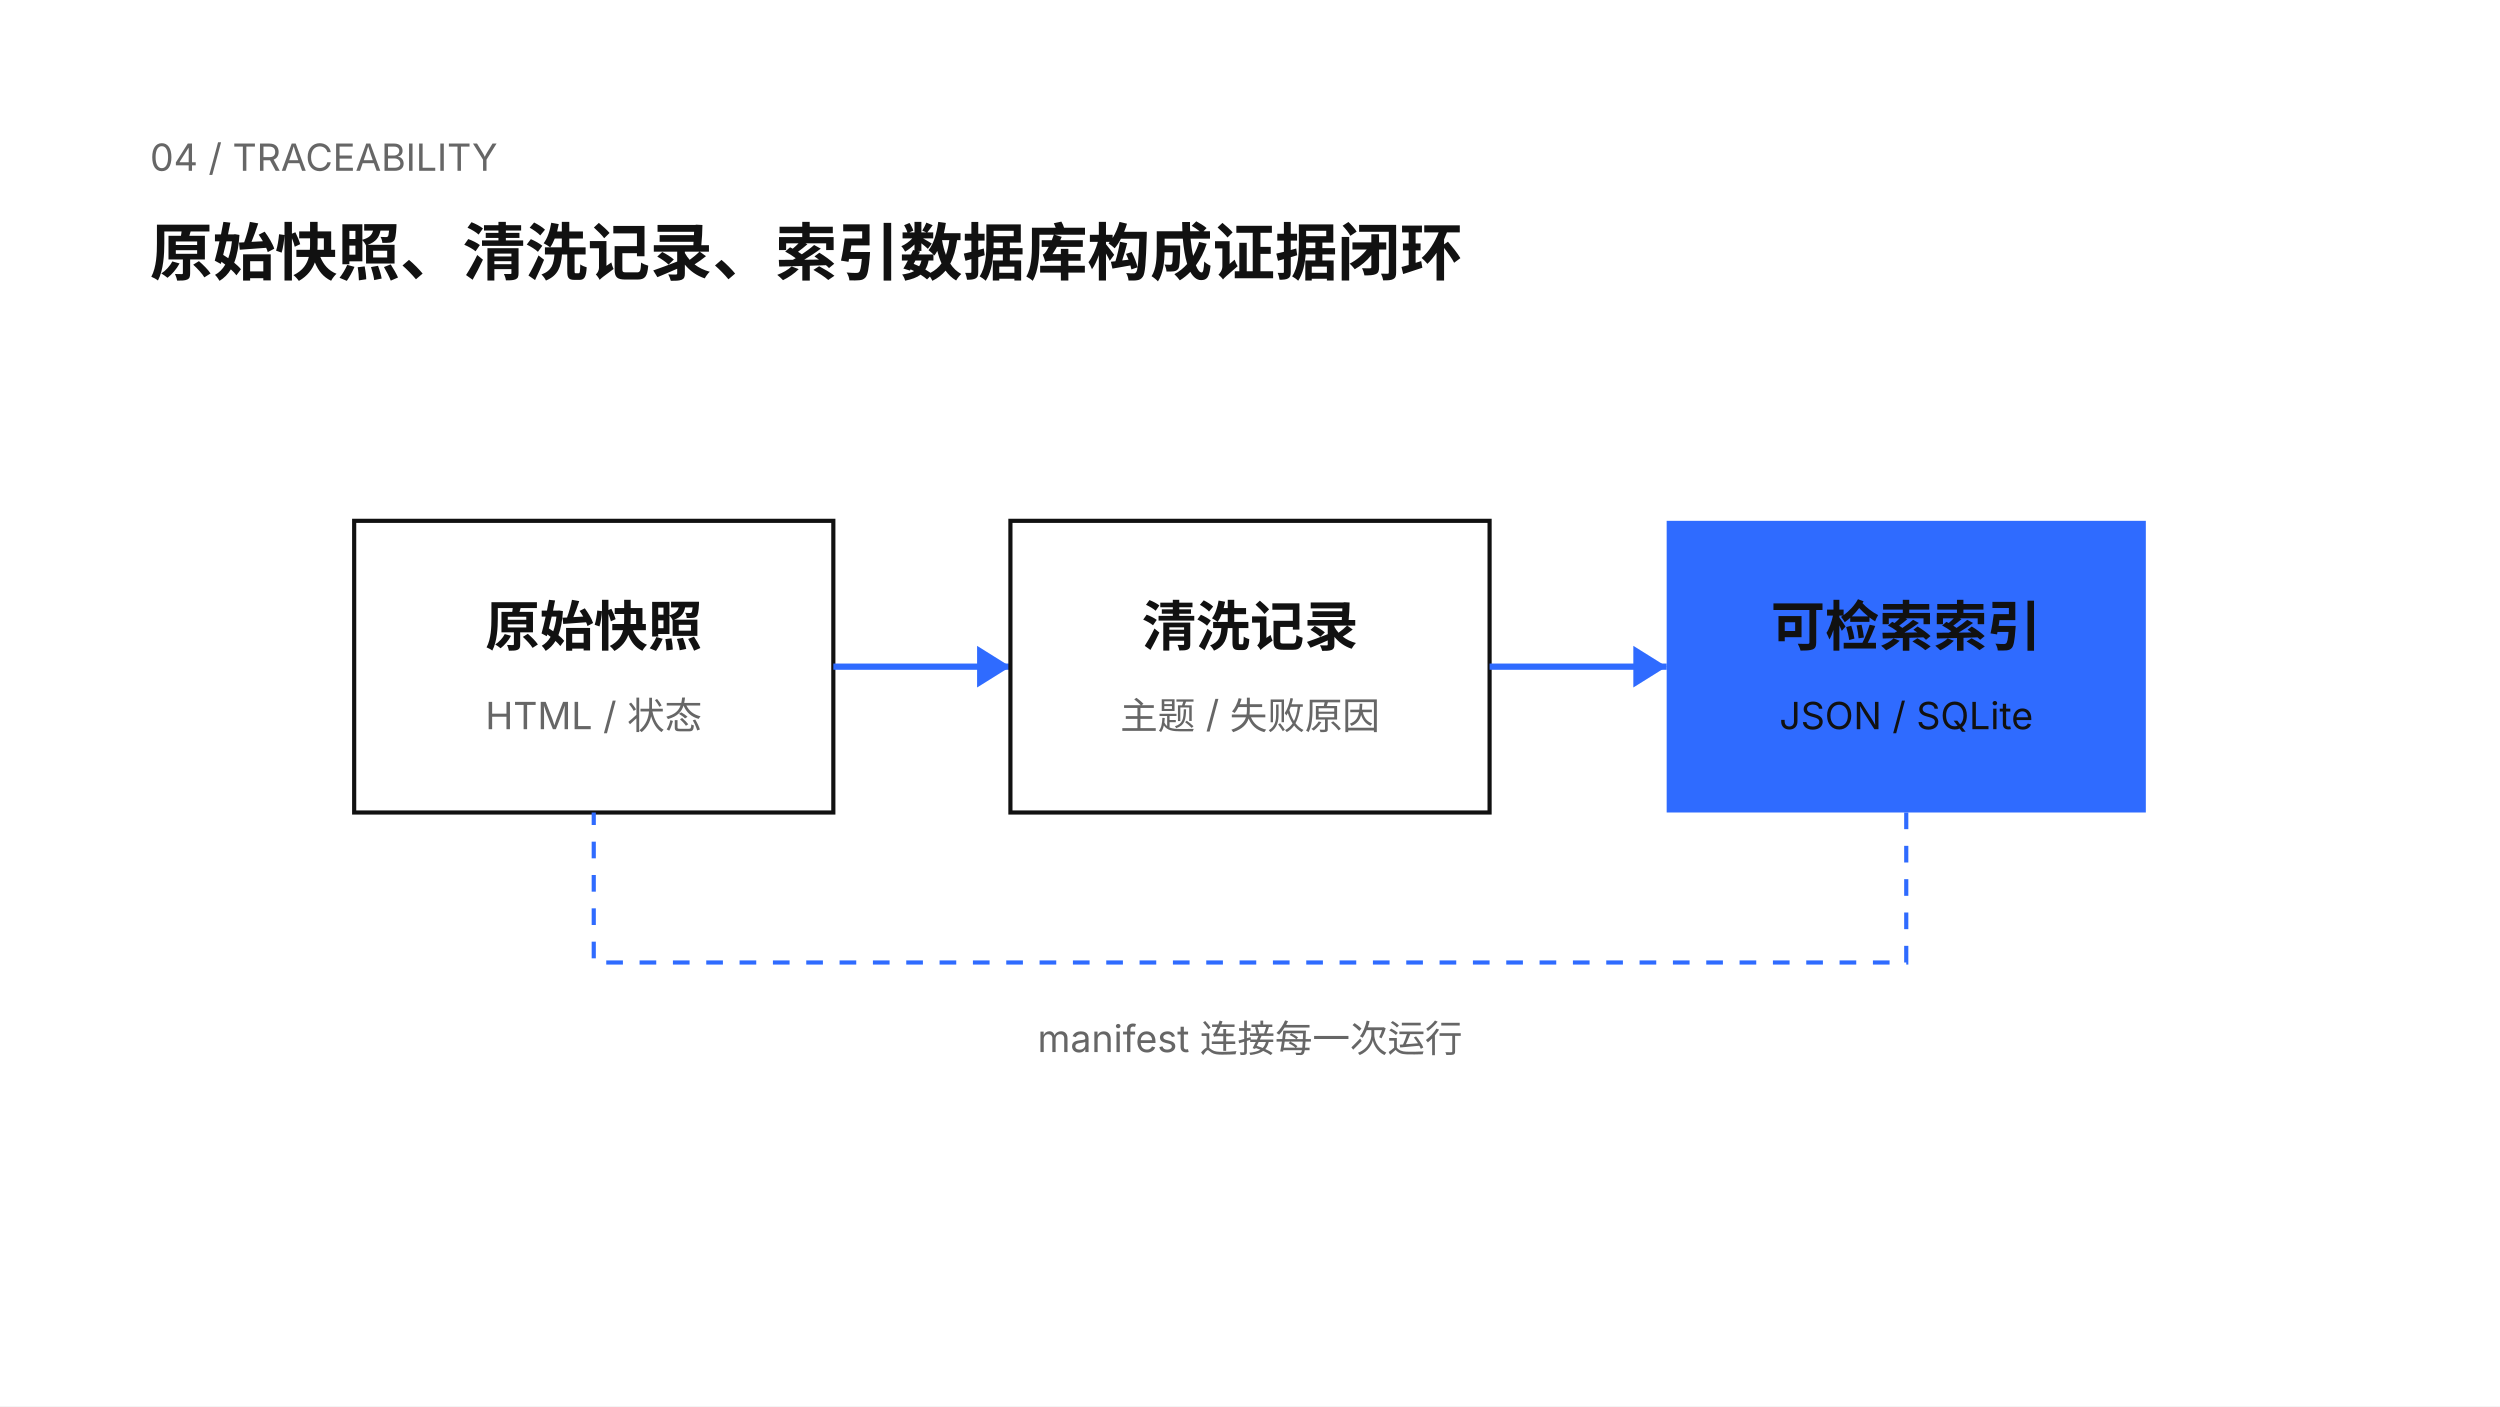
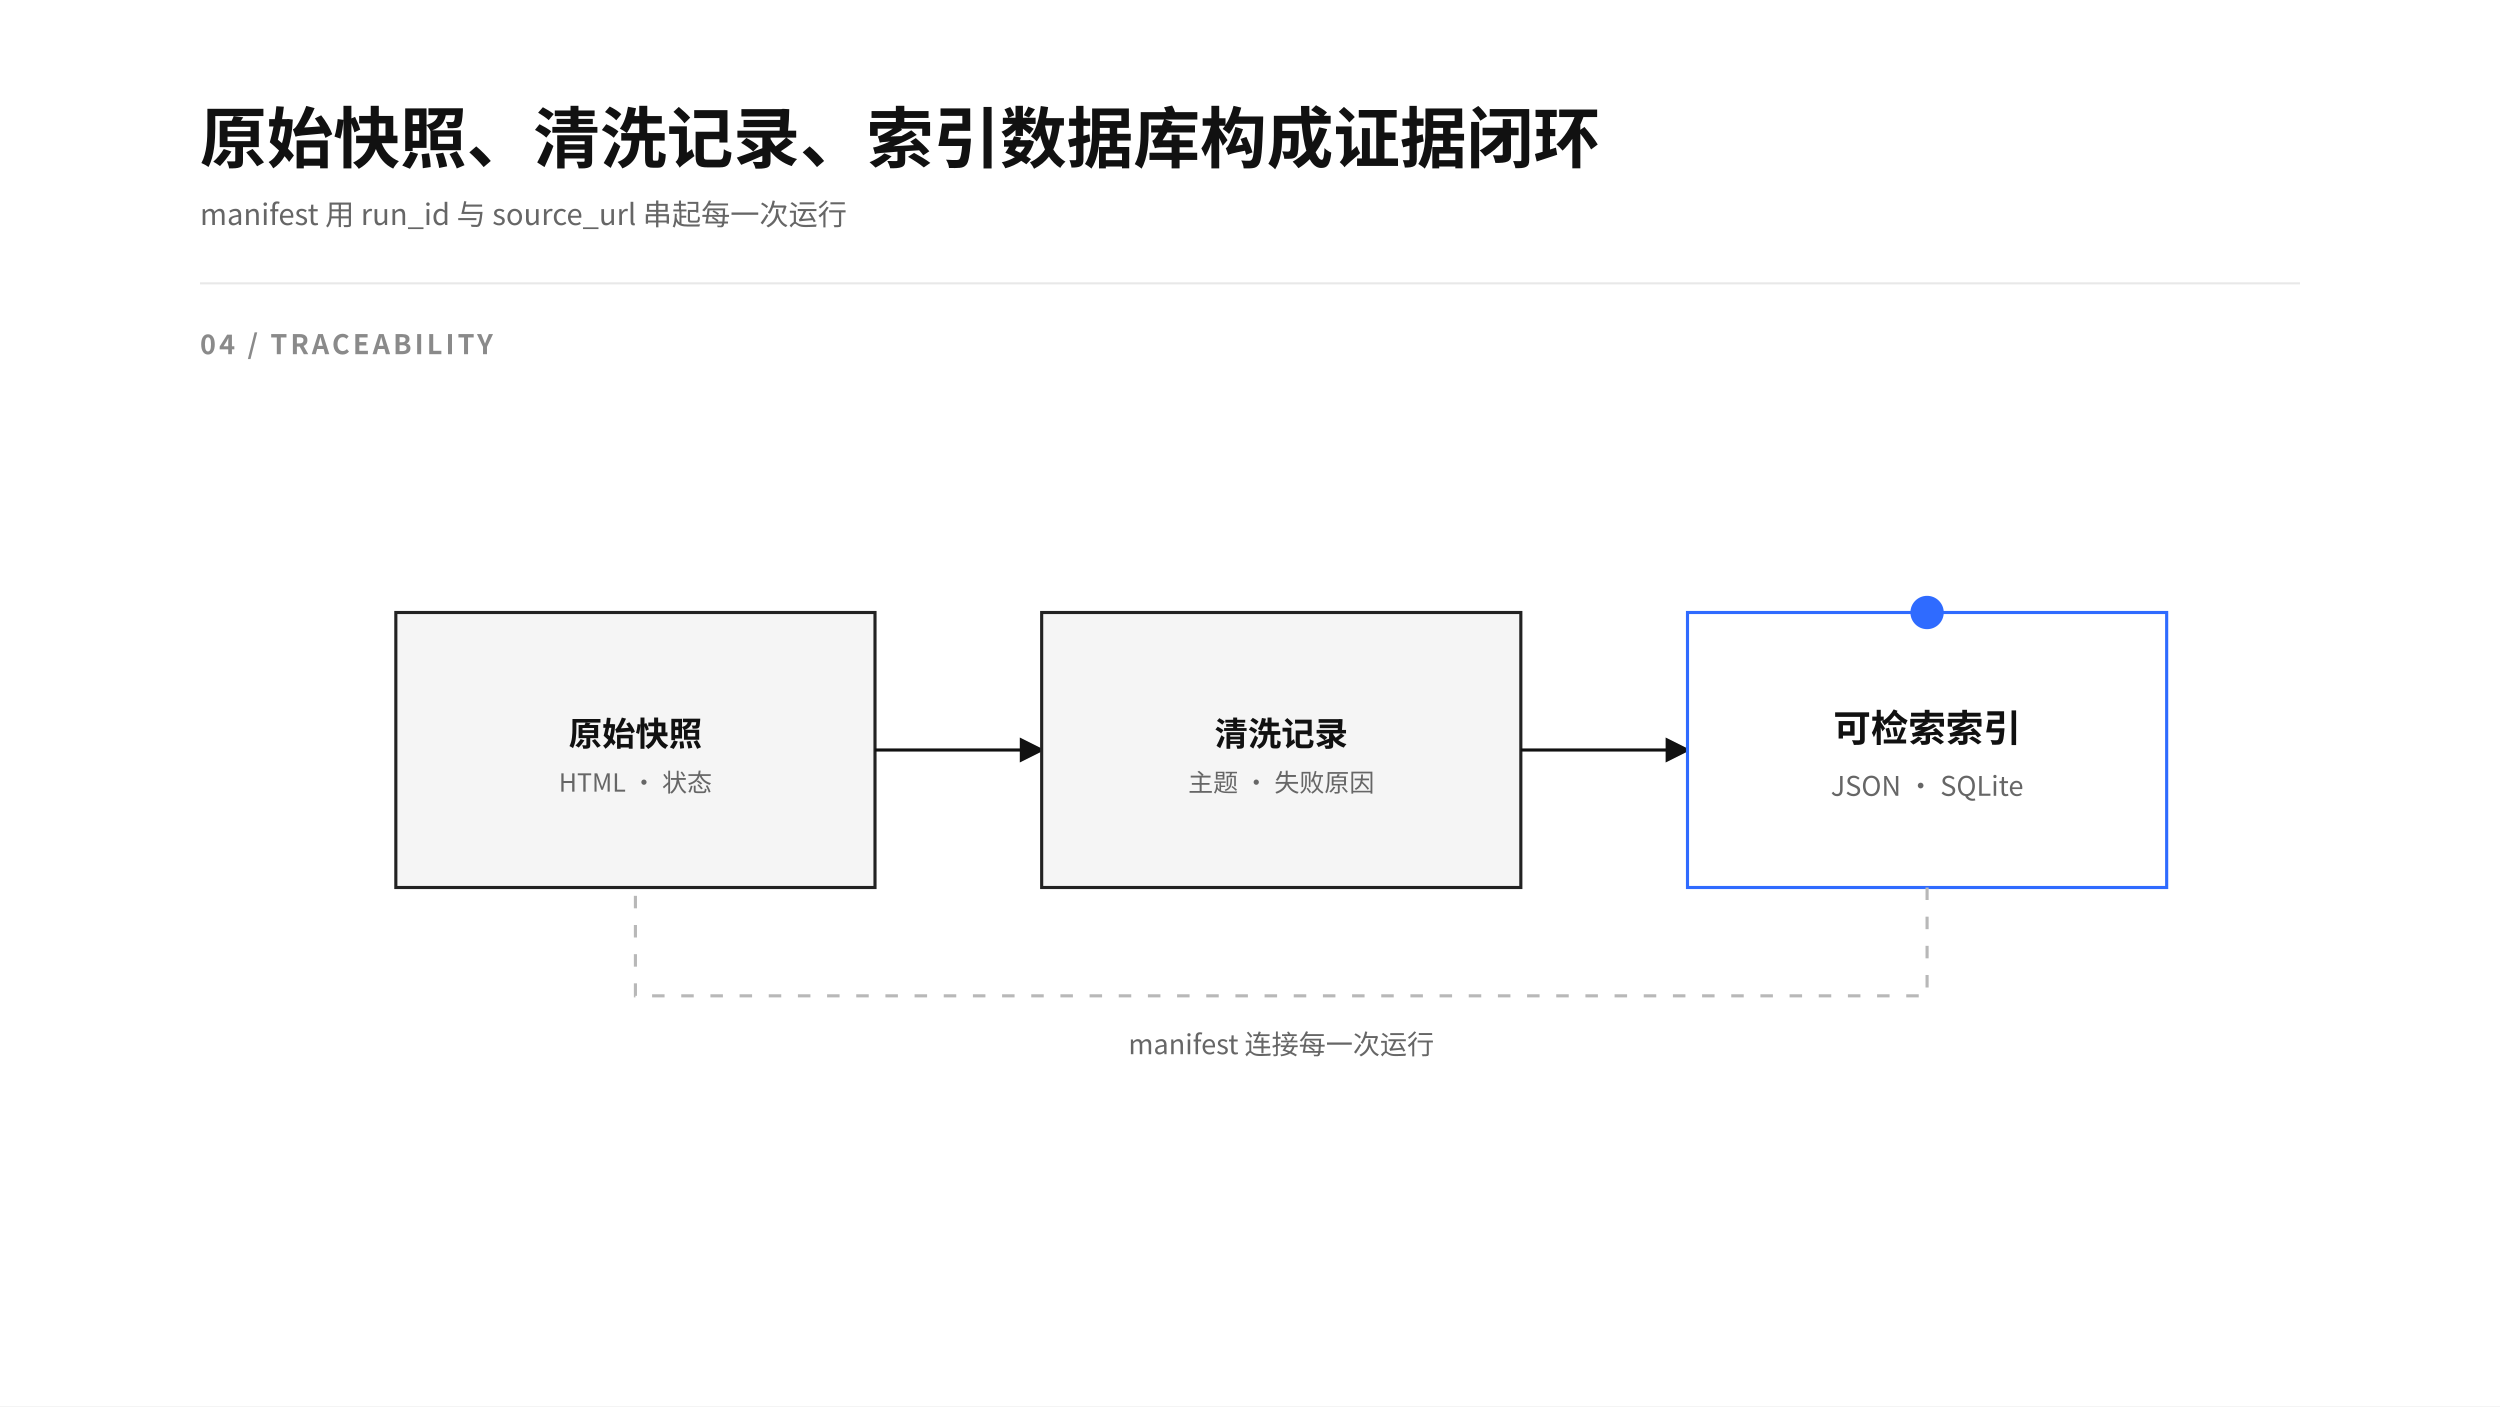
<svg xmlns="http://www.w3.org/2000/svg" width="1200" height="675" viewBox="0 0 1200 675">
-   <rect width="1200" height="675" fill="#fff" />
-   <style>text{font-family:-apple-system,BlinkMacSystemFont,"PingFang SC","Microsoft YaHei",sans-serif;fill:#111}.title{font-size:30px;font-weight:600}.sub{font-size:18px;fill:#666}.box{fill:#fff;stroke:#111;stroke-width:2}</style>
-   <text x="72" y="82" class="sub">04 / TRACEABILITY</text>
-   <text x="72" y="132" class="title">原始快照、清洗记录、索引数据库构成证据闭环</text>
-   <rect x="170" y="250" width="230" height="140" class="box" />
-   <text x="285" y="310" text-anchor="middle" font-size="26" font-weight="600">原始快照</text>
-   <text x="285" y="350" text-anchor="middle" class="sub">HTML / 状态</text>
-   <path d="M400 320H485" stroke="#2F6BFF" stroke-width="3" />
-   <path d="M485 320l-16-10v20z" fill="#2F6BFF" />
-   <rect x="485" y="250" width="230" height="140" class="box" />
-   <text x="600" y="310" text-anchor="middle" font-size="26" font-weight="600">清洗记录</text>
-   <text x="600" y="350" text-anchor="middle" class="sub">主题 / 失败原因</text>
-   <path d="M715 320H800" stroke="#2F6BFF" stroke-width="3" />
-   <path d="M800 320l-16-10v20z" fill="#2F6BFF" />
-   <rect x="800" y="250" width="230" height="140" fill="#2F6BFF" />
-   <text x="915" y="310" text-anchor="middle" font-size="26" font-weight="600" fill="#fff">可检索索引</text>
-   <text x="915" y="350" text-anchor="middle" font-size="18" fill="#fff">JSON / SQLite</text>
-   <path d="M915 390v72H285v-72" fill="none" stroke="#2F6BFF" stroke-width="2" stroke-dasharray="8 8" />
-   <text x="600" y="505" text-anchor="middle" class="sub">manifest 连接每一次运行</text>
+   <defs>
+     <marker id="arrow" markerWidth="8" markerHeight="8" refX="7" refY="4" orient="auto" markerUnits="strokeWidth">
+       <path d="M 0 0 L 8 4 L 0 8 z" fill="#111111" />
+     </marker>
+     <marker id="arrowB" markerWidth="8" markerHeight="8" refX="7" refY="4" orient="auto" markerUnits="strokeWidth">
+       <path d="M 0 0 L 8 4 L 0 8 z" fill="#2F6BFF" />
+     </marker>
+   </defs>
+   <rect width="1200" height="675" fill="#FFFFFF" />
+   <text x="96" y="78" text-anchor="start" font-family="-apple-system,BlinkMacSystemFont,'PingFang SC','Noto Sans CJK SC',sans-serif" font-size="32px" font-weight="650" fill="#111111">原始快照、清洗记录、索引数据库构成证据闭环</text>
+   <text x="96" y="108" text-anchor="start" font-family="-apple-system,BlinkMacSystemFont,'PingFang SC','Noto Sans CJK SC',sans-serif" font-size="14px" font-weight="400" fill="#666666">manifest 用 run_id 与 source_url 串起每一次运行</text>
+   <line x1="96" y1="136" x2="1104" y2="136" stroke="#E8E8E8" stroke-width="1" />
+   <text x="96" y="170" font-family="-apple-system,BlinkMacSystemFont,'PingFang SC','Noto Sans CJK SC',sans-serif" font-size="13px" font-weight="650" letter-spacing="1.5" fill="#8A8A8A">04 / TRACEABILITY</text>
+   <rect x="190" y="294" width="230" height="132" rx="0" fill="#F5F5F5" stroke="#222222" stroke-width="1.5" />
+   <text x="305" y="358" text-anchor="middle" font-family="-apple-system,BlinkMacSystemFont,'PingFang SC','Noto Sans CJK SC',sans-serif" font-size="16px" font-weight="650" fill="#111111">原始快照</text>
+   <text x="305" y="380" text-anchor="middle" font-family="-apple-system,BlinkMacSystemFont,'PingFang SC','Noto Sans CJK SC',sans-serif" font-size="12px" font-weight="400" fill="#666666">HTML · 状态</text>
+   <line x1="420" y1="360" x2="500" y2="360" stroke="#111111" stroke-width="1.5" marker-end="url(#arrow)" />
+   <rect x="500" y="294" width="230" height="132" rx="0" fill="#F5F5F5" stroke="#222222" stroke-width="1.5" />
+   <text x="615" y="358" text-anchor="middle" font-family="-apple-system,BlinkMacSystemFont,'PingFang SC','Noto Sans CJK SC',sans-serif" font-size="16px" font-weight="650" fill="#111111">清洗记录</text>
+   <text x="615" y="380" text-anchor="middle" font-family="-apple-system,BlinkMacSystemFont,'PingFang SC','Noto Sans CJK SC',sans-serif" font-size="12px" font-weight="400" fill="#666666">主题 · 失败原因</text>
+   <line x1="730" y1="360" x2="810" y2="360" stroke="#111111" stroke-width="1.5" marker-end="url(#arrow)" />
+   <rect x="810" y="294" width="230" height="132" rx="0" fill="#FFFFFF" stroke="#2F6BFF" stroke-width="1.5" />
+   <circle cx="925" cy="294" r="8" fill="#2F6BFF" />
+   <text x="925" y="356" text-anchor="middle" font-family="-apple-system,BlinkMacSystemFont,'PingFang SC','Noto Sans CJK SC',sans-serif" font-size="18px" font-weight="650" fill="#111111">可检索索引</text>
+   <text x="925" y="382" text-anchor="middle" font-family="-apple-system,BlinkMacSystemFont,'PingFang SC','Noto Sans CJK SC',sans-serif" font-size="13px" font-weight="400" fill="#666666">JSON · SQLite</text>
+   <path d="M 925 426 L 925 478 L 305 478 L 305 426" fill="none" stroke="#B8B8B8" stroke-width="1.5" stroke-dasharray="6 8" />
+   <text x="615" y="506" text-anchor="middle" font-family="-apple-system,BlinkMacSystemFont,'PingFang SC','Noto Sans CJK SC',sans-serif" font-size="13px" font-weight="400" fill="#666666">manifest 连接每一次运行</text>
</svg>
